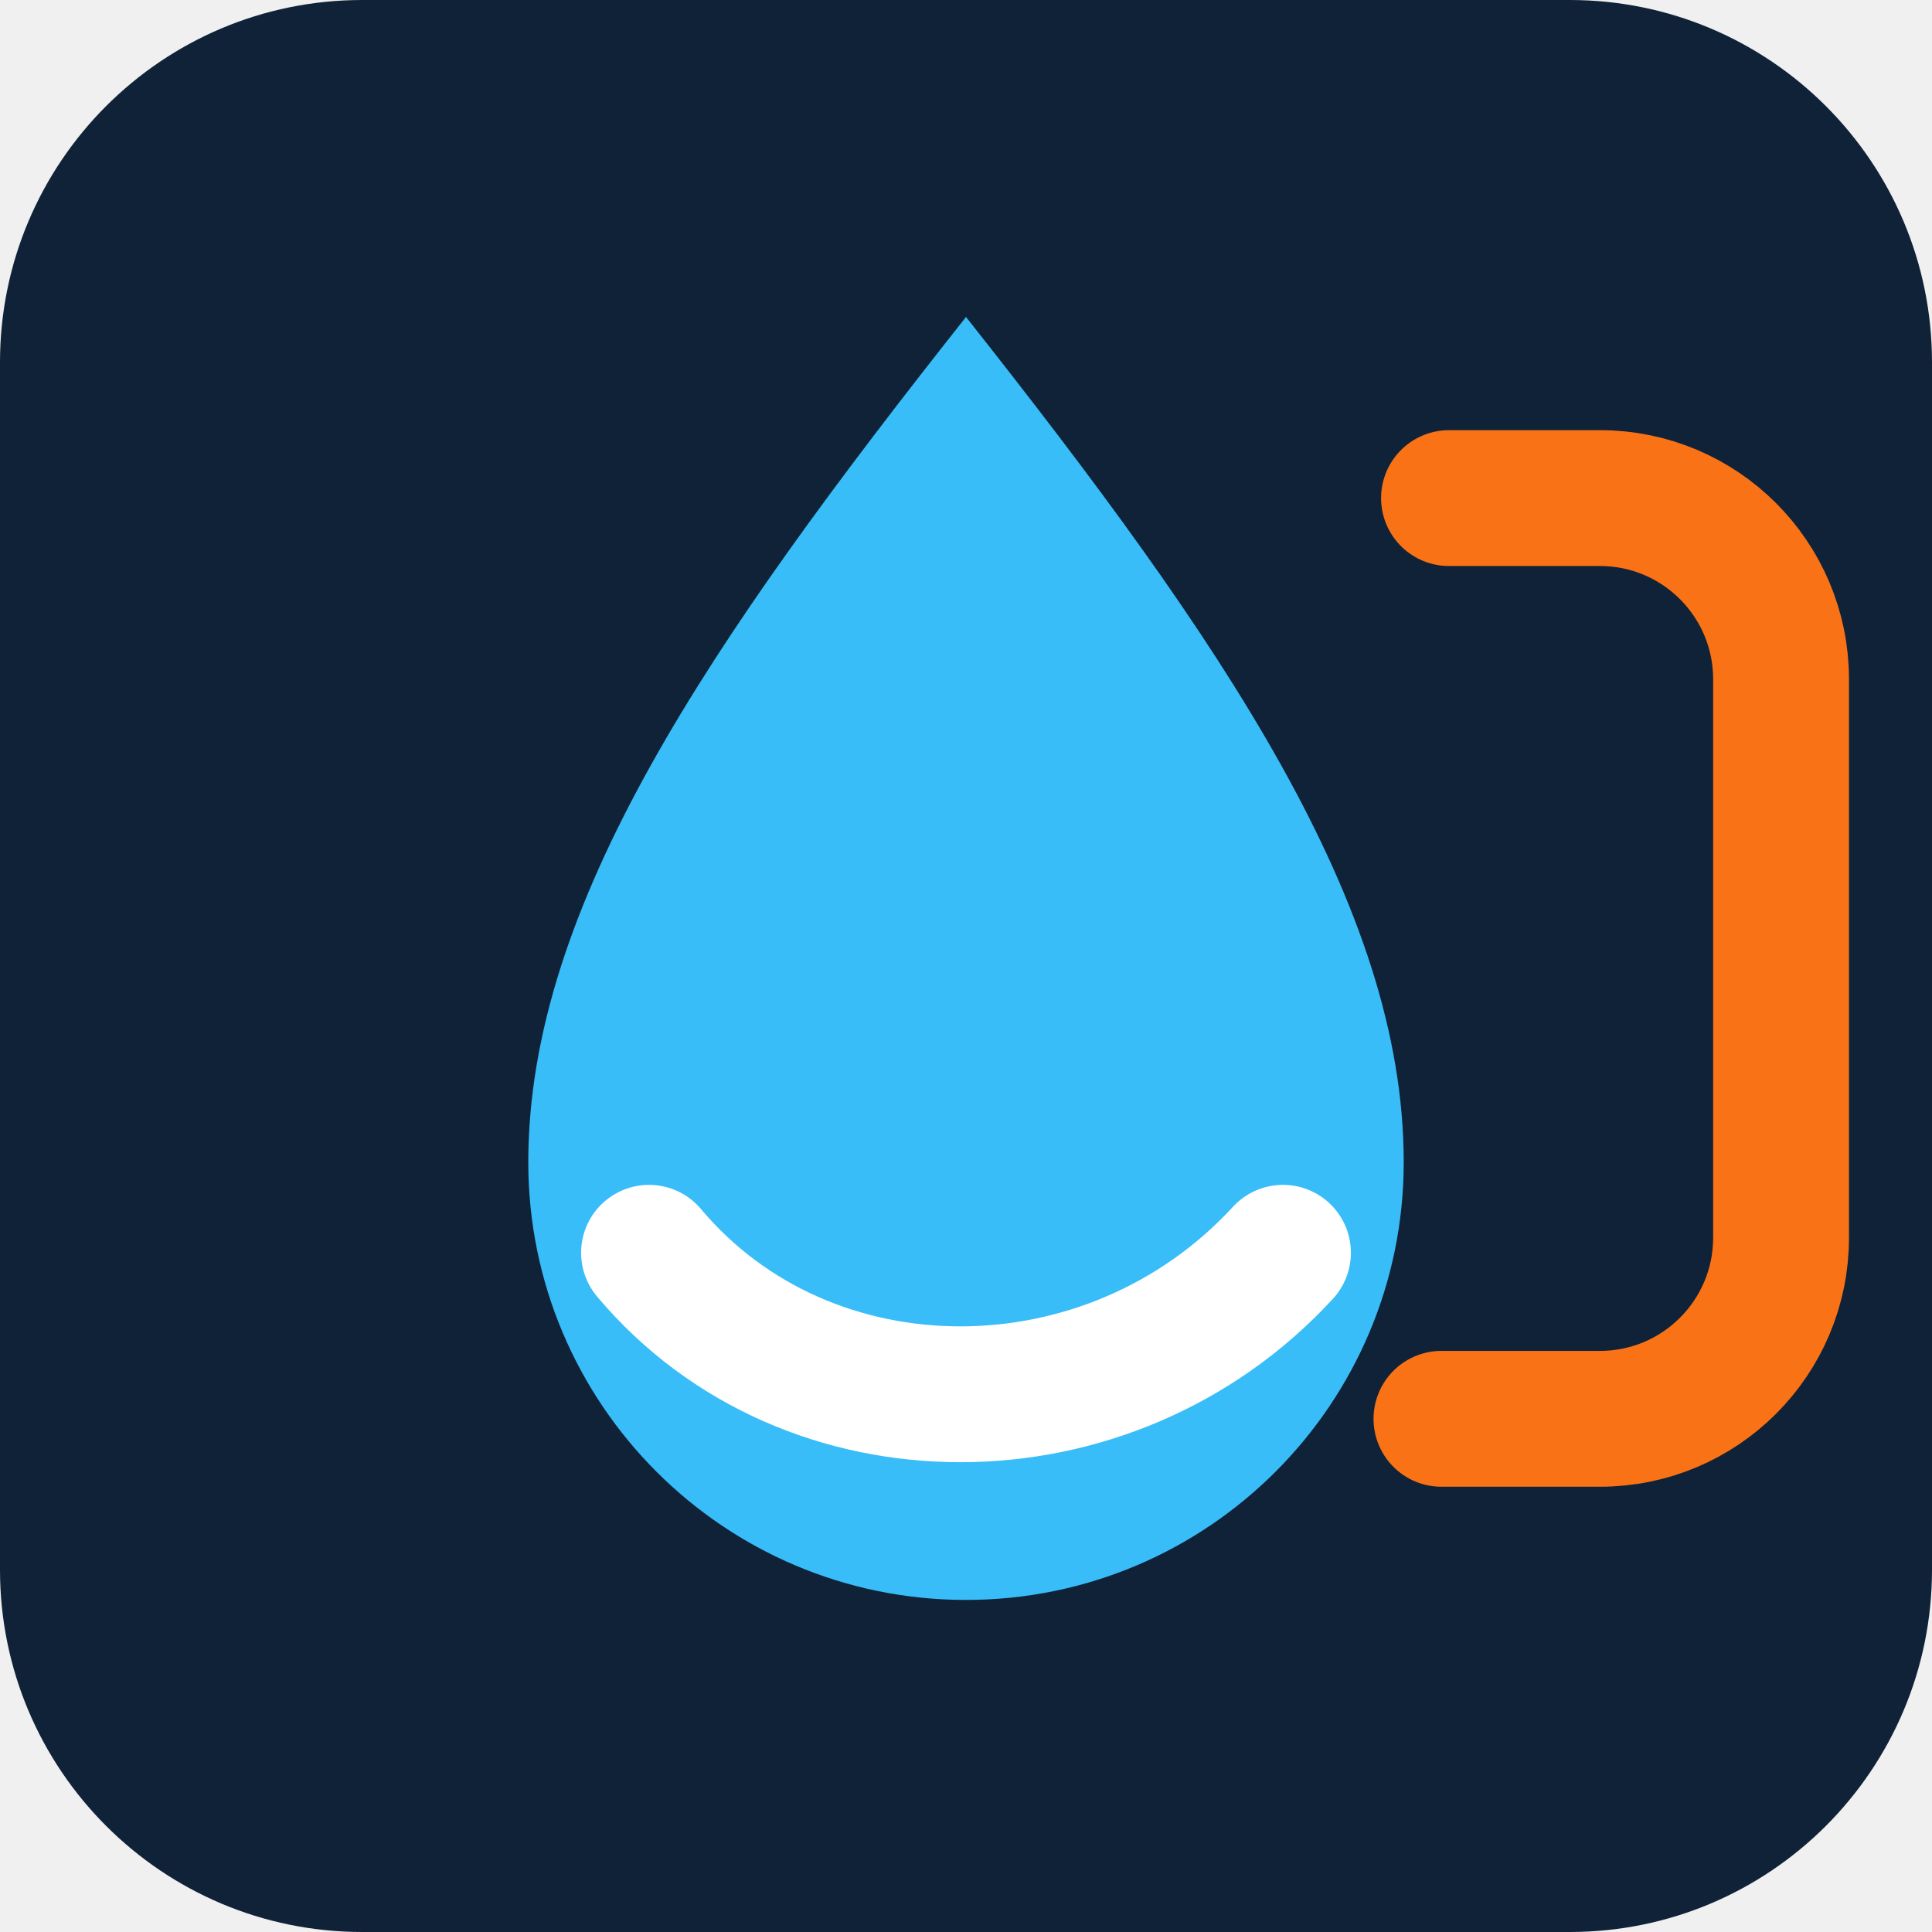
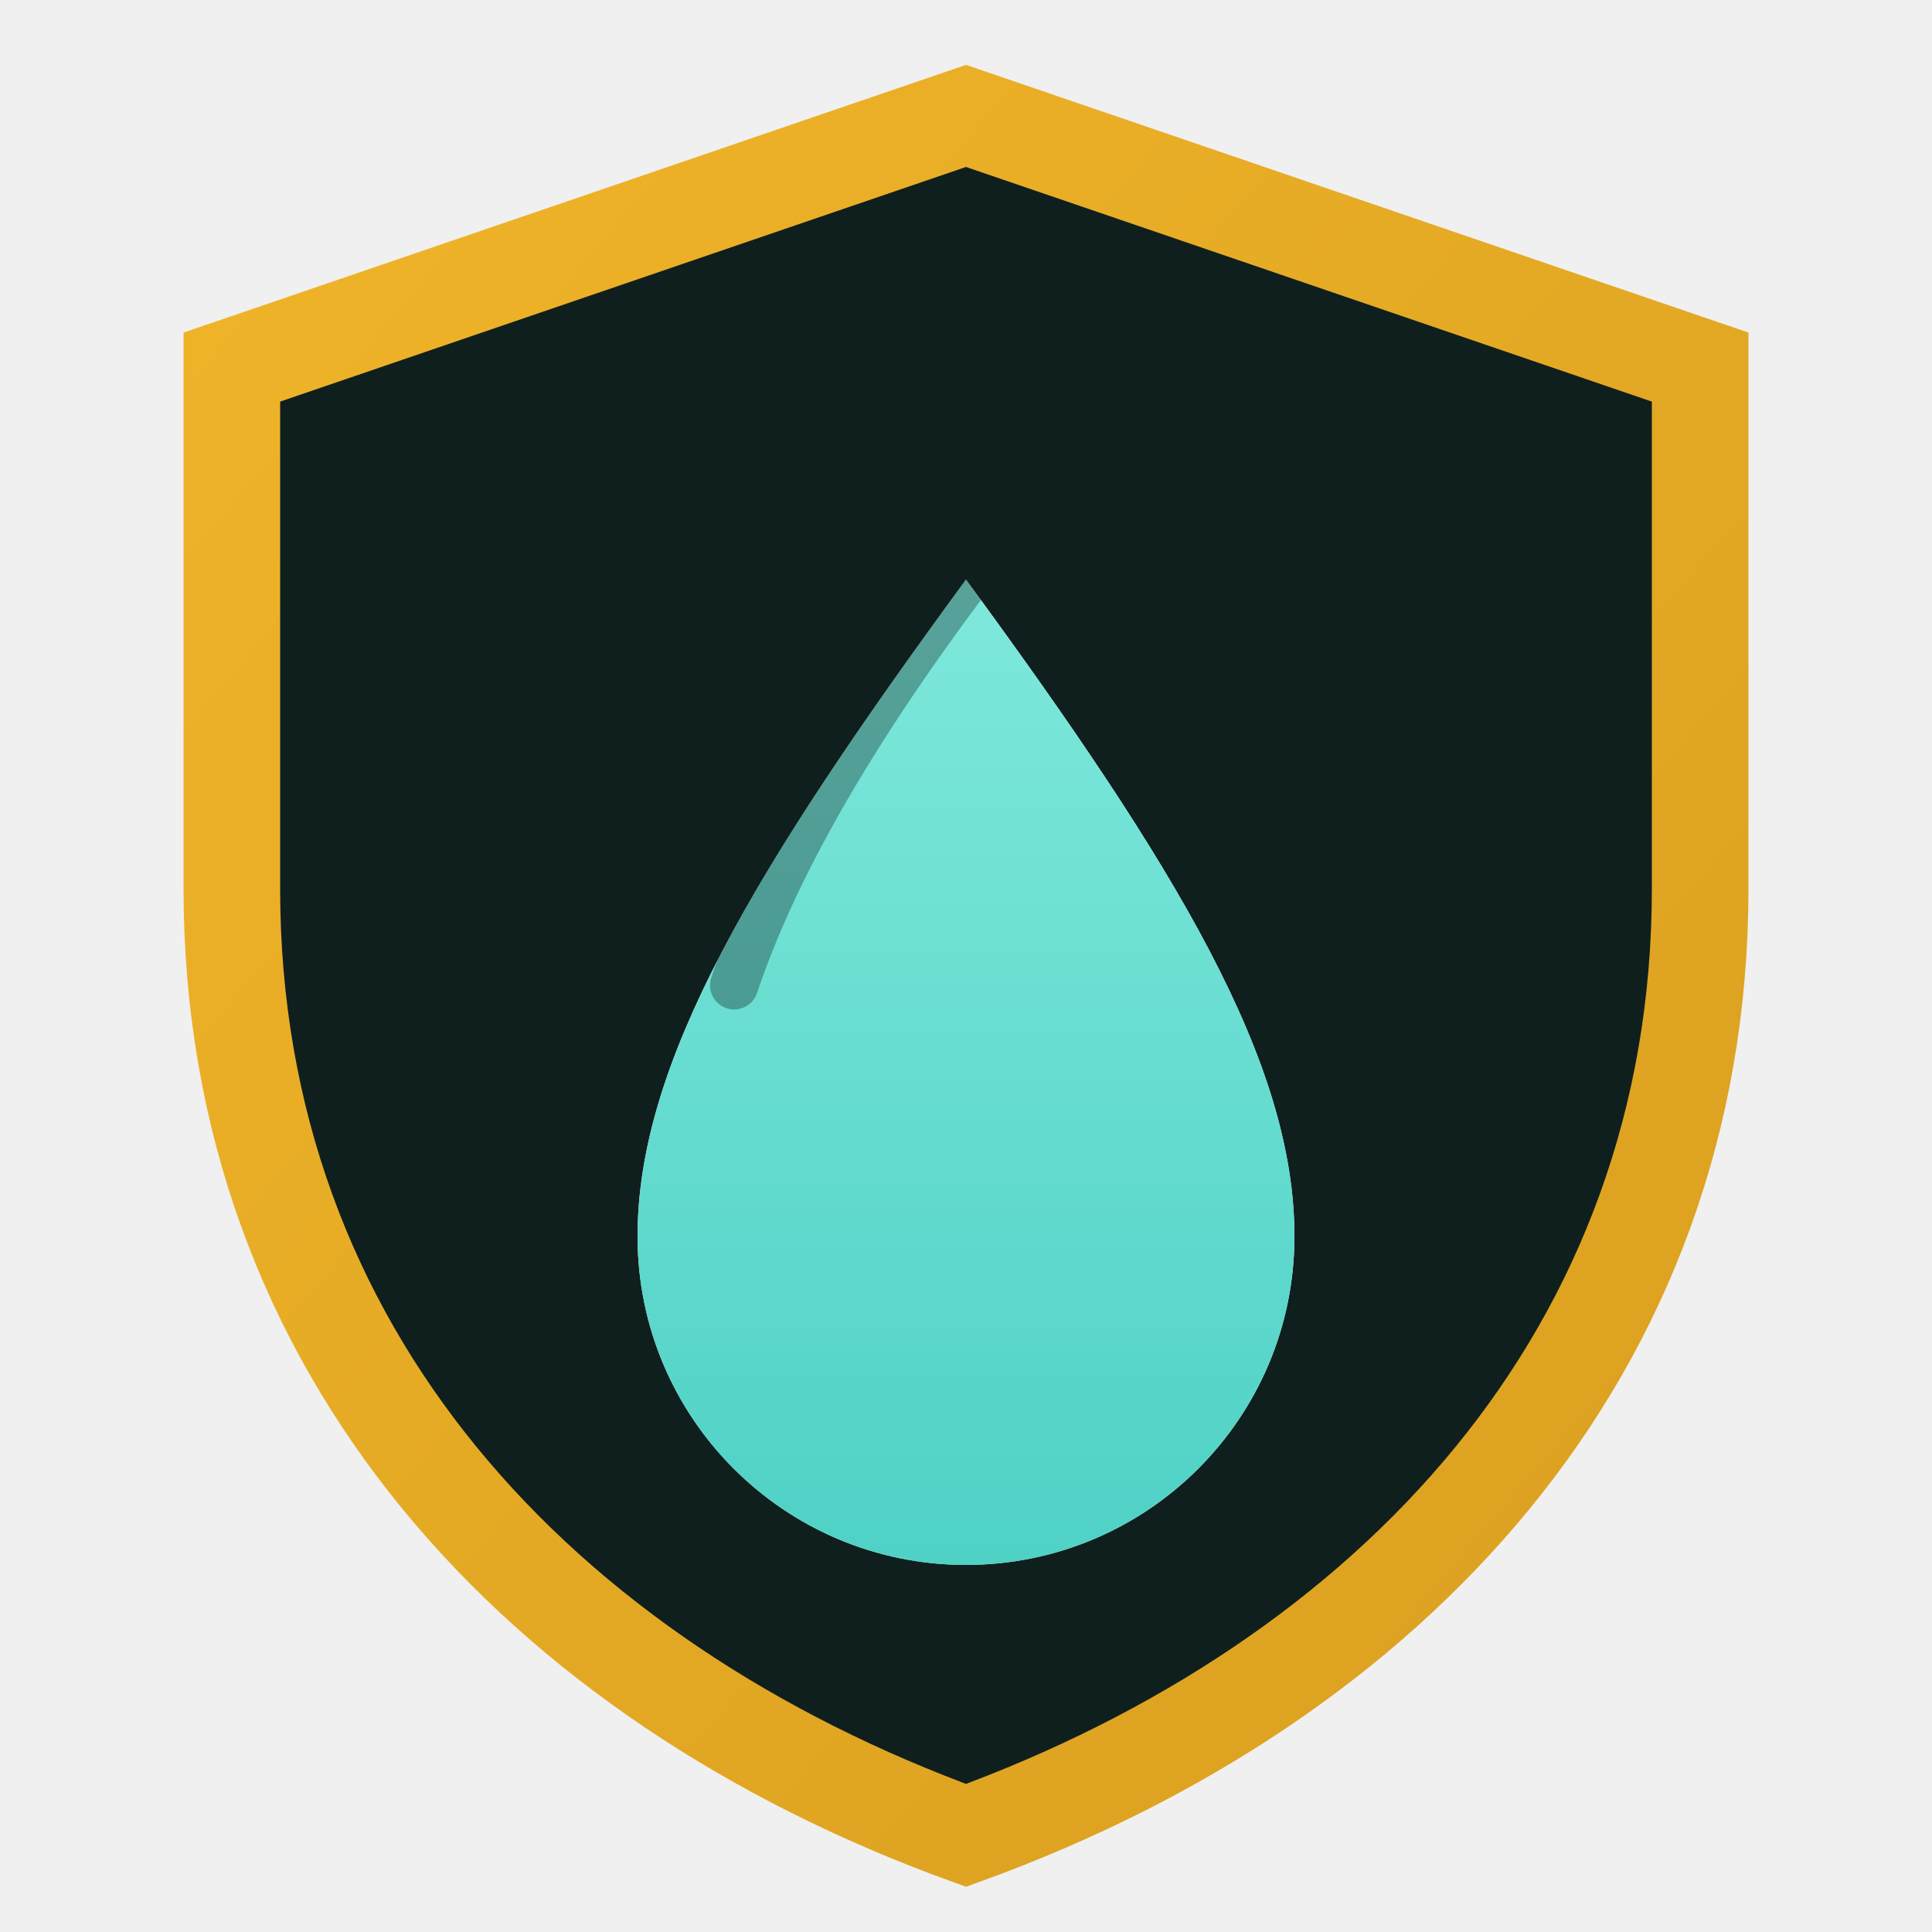
- <svg xmlns="http://www.w3.org/2000/svg" viewBox="0 0 256 256" role="img" aria-label="">
-   <rect width="256" height="256" rx="48" fill="#102238" />
-   <path d="M128 42c34 43 58 78 58 112a58 58 0 0 1-116 0c0-34 24-69 58-112z" fill="#38bdf8" />
-   <path d="M86 166c21 25 61 25 84 0" fill="none" stroke="#fff" stroke-width="18" stroke-linecap="round" />
-   <path d="M192 66h20a24 24 0 0 1 24 24v74a24 24 0 0 1-24 24h-21" fill="none" stroke="#f97316" stroke-width="18" stroke-linecap="round" />
+ <svg xmlns="http://www.w3.org/2000/svg" viewBox="0 0 100 100">
+   <defs>
+     <linearGradient id="shieldGrad" x1="0" y1="0" x2="1" y2="1">
+       <stop offset="0" stop-color="#F0B429" />
+       <stop offset="1" stop-color="#D99F1F" />
+     </linearGradient>
+     <linearGradient id="dropGrad" x1="0" y1="0" x2="0" y2="1">
+       <stop offset="0" stop-color="#7FE8DC" />
+       <stop offset="1" stop-color="#4FD1C5" />
+     </linearGradient>
+     <mask id="dropMask">
+       <rect x="0" y="0" width="100" height="100" fill="white" />
+       <path d="M50 30 C61 45 67 55 67 64 A17 17 0 1 1 33 64 C33 55 39 45 50 30 Z" fill="black" />
+     </mask>
+   </defs>
+   <path d="M50 6 L88 19 V46 C88 70 72 87 50 95 C28 87 12 70 12 46 V19 Z" fill="#0F1F1D" stroke="url(#shieldGrad)" stroke-width="5" mask="url(#dropMask)" />
+   <path d="M50 30 C61 45 67 55 67 64 A17 17 0 1 1 33 64 C33 55 39 45 50 30 Z" fill="url(#dropGrad)" />
+   <path d="M50 30 C44 38 40 45 38 51" stroke="#0F1F1D" stroke-width="2.5" stroke-linecap="round" fill="none" opacity="0.35" />
</svg>
